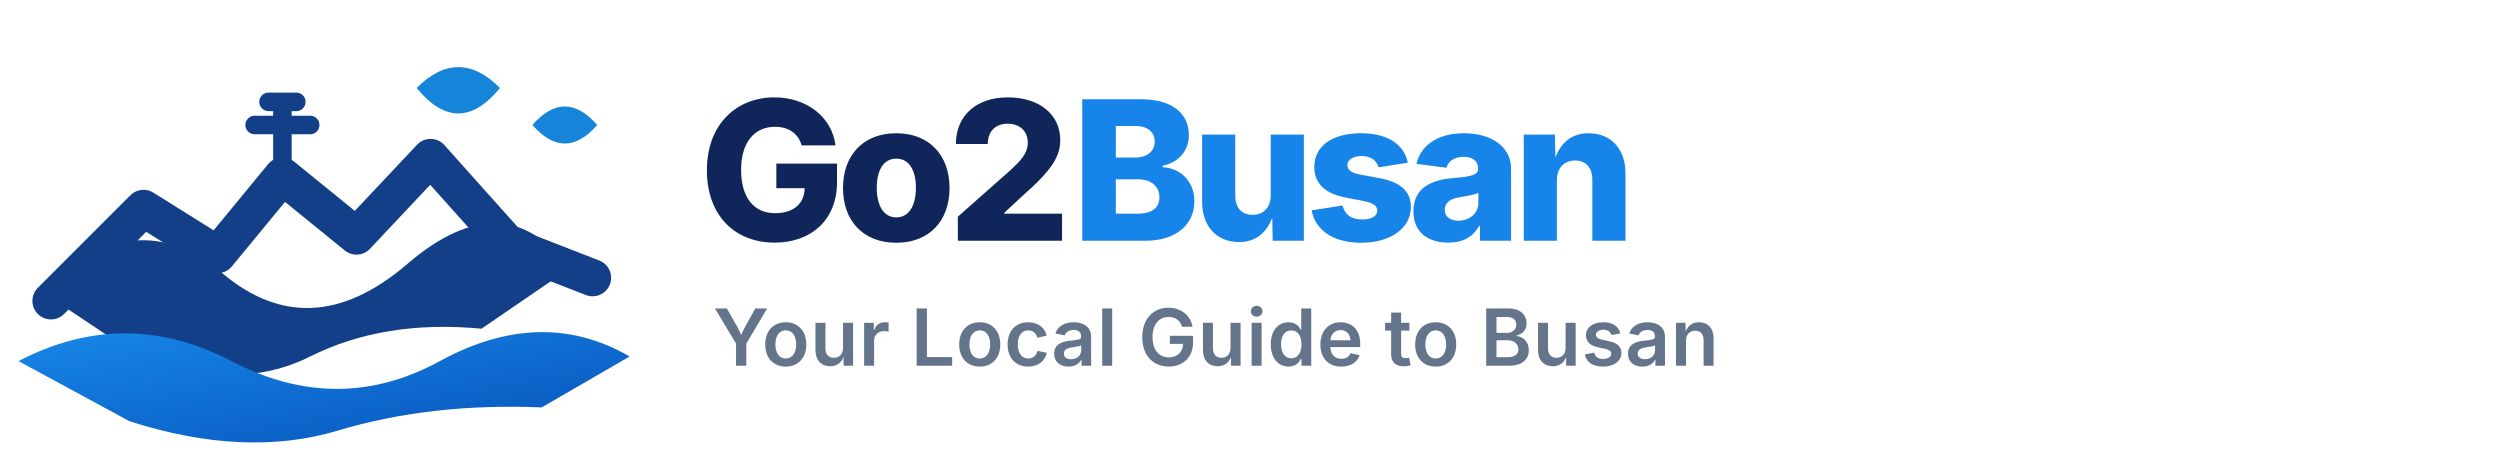
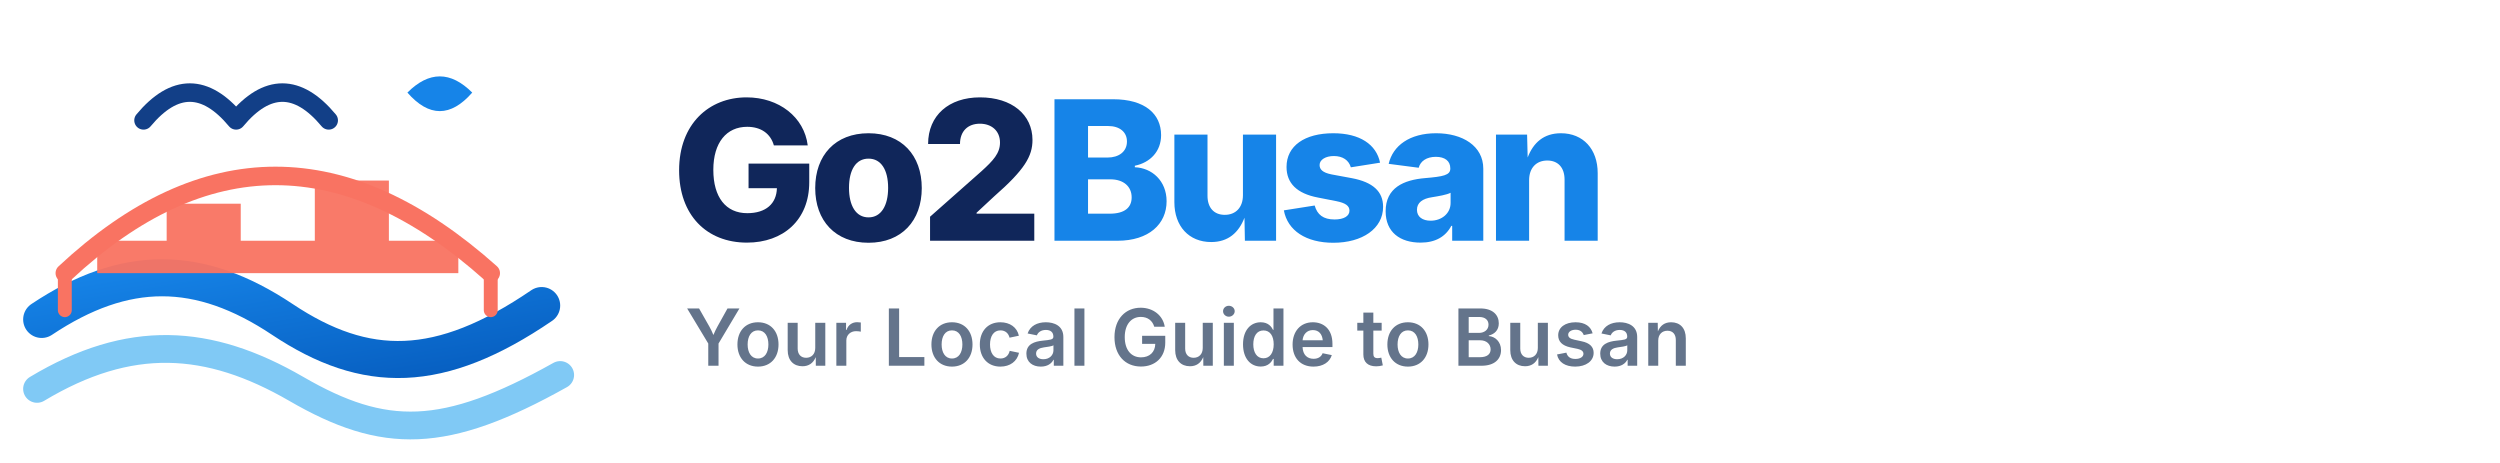
<svg xmlns="http://www.w3.org/2000/svg" viewBox="0 0 540 100" role="img" aria-labelledby="title desc">
  <defs>
-     <linearGradient id="ocean" x1="0" y1="0" x2="1" y2="1">
-       <stop stop-color="#1787e8" />
-       <stop offset="1" stop-color="#0752b9" />
+     <linearGradient id="sea" x1="0" y1="0" x2="1" y2="1">
+       <stop stop-color="#1684e8" />
+       <stop offset="1" stop-color="#075fc1" />
    </linearGradient>
  </defs>
-   <g transform="translate(4 5)">
-     <path d="M5 58Q25 38 44 54T84 52T119 53L100 66Q79 64 63 72T26 72Z" fill="#123f87" />
-     <path d="M0 73Q23 61 46 73T91 73T132 72L113 83Q89 82 69 88T24 86Z" fill="url(#ocean)" />
-     <path d="M7 60L27 40L43 50L57 33L73 46L89 29L106 48L124 55" fill="none" stroke="#123f87" stroke-width="8" stroke-linecap="round" stroke-linejoin="round" />
-     <path d="M57 33V17M51 22H63M54 17H60" stroke="#123f87" stroke-width="4" stroke-linecap="round" />
-     <path d="M86 14q9-9 18 0q-9 11-18 0z" fill="#1684d9" />
-     <path d="M111 22q7-8 14 0q-7 8-14 0z" fill="#1684d9" />
+   <g transform="translate(5 7)">
+     <path d="M4 62 C22 50 38 50 56 62 S90 74 112 59" fill="none" stroke="url(#sea)" stroke-width="8" stroke-linecap="round" />
+     <path d="M3 77 C23 65 40 66 59 77 S91 88 116 74" fill="none" stroke="#80c9f5" stroke-width="6" stroke-linecap="round" />
+     <path d="M16 52 L16 45 L31 45 L31 37 L47 37 L47 45 L63 45 L63 32 L79 32 L79 45 L94 45 L94 52" fill="#f97362" opacity=".95" />
+     <path d="M9 52 Q54 10 101 52" fill="none" stroke="#f97362" stroke-width="4" stroke-linecap="round" />
+     <path d="M9 52 L9 60 M101 52 L101 60" stroke="#f97362" stroke-width="3" stroke-linecap="round" />
+     <path d="M26 19 Q36 7 46 19 Q56 7 66 19" fill="none" stroke="#123f87" stroke-width="4" stroke-linecap="round" stroke-linejoin="round" />
+     <path d="M83 13 Q90 6 97 13 Q90 21 83 13Z" fill="#1684e8" />
  </g>
-   <text x="151" y="52" font-family="Inter,Arial,sans-serif" font-size="42" font-weight="800" letter-spacing="-2" fill="#10265a">Go2<tspan fill="#1684e8">Busan</tspan>
+   <text x="145" y="52" font-family="Inter,Arial,sans-serif" font-size="42" font-weight="800" letter-spacing="-2" fill="#10265a">Go2<tspan fill="#1684e8">Busan</tspan>
  </text>
-   <text x="154" y="79" font-family="Inter,Arial,sans-serif" font-size="17" font-weight="600" letter-spacing=".1" fill="#64748b">Your Local Guide to Busan</text>
+   <text x="148" y="79" font-family="Inter,Arial,sans-serif" font-size="17" font-weight="600" letter-spacing=".1" fill="#64748b">Your Local Guide to Busan</text>
</svg>
